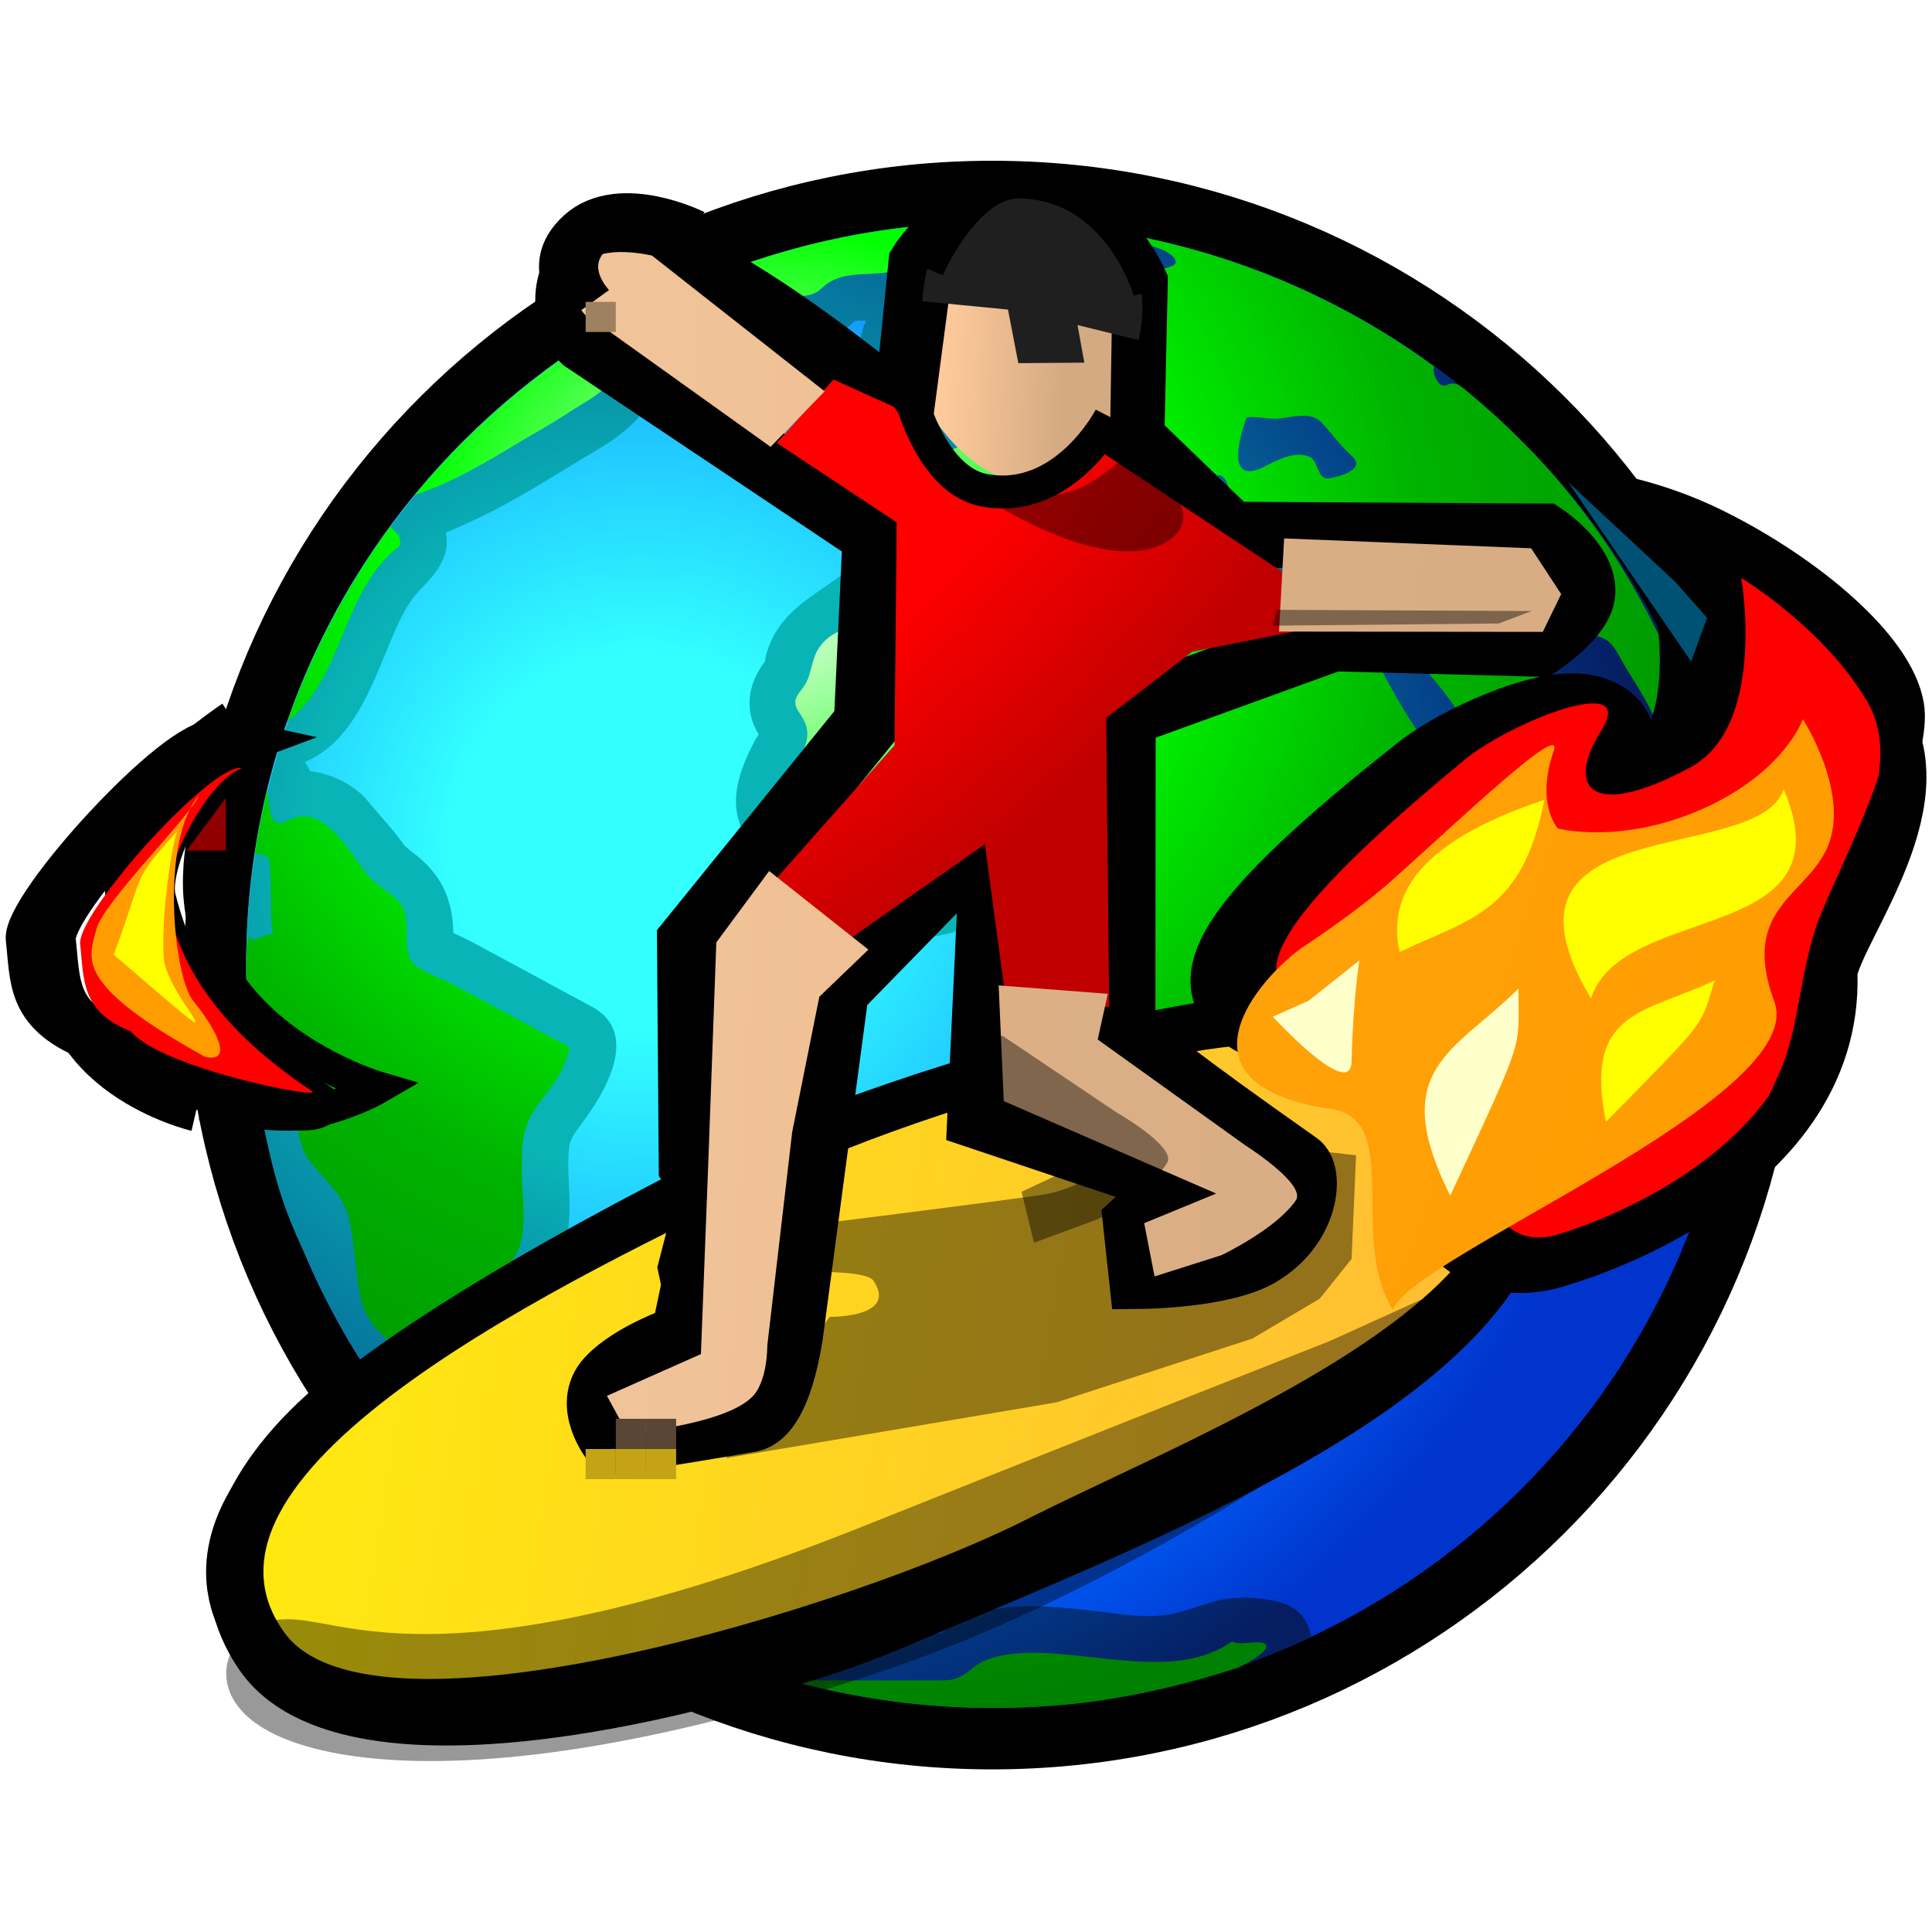
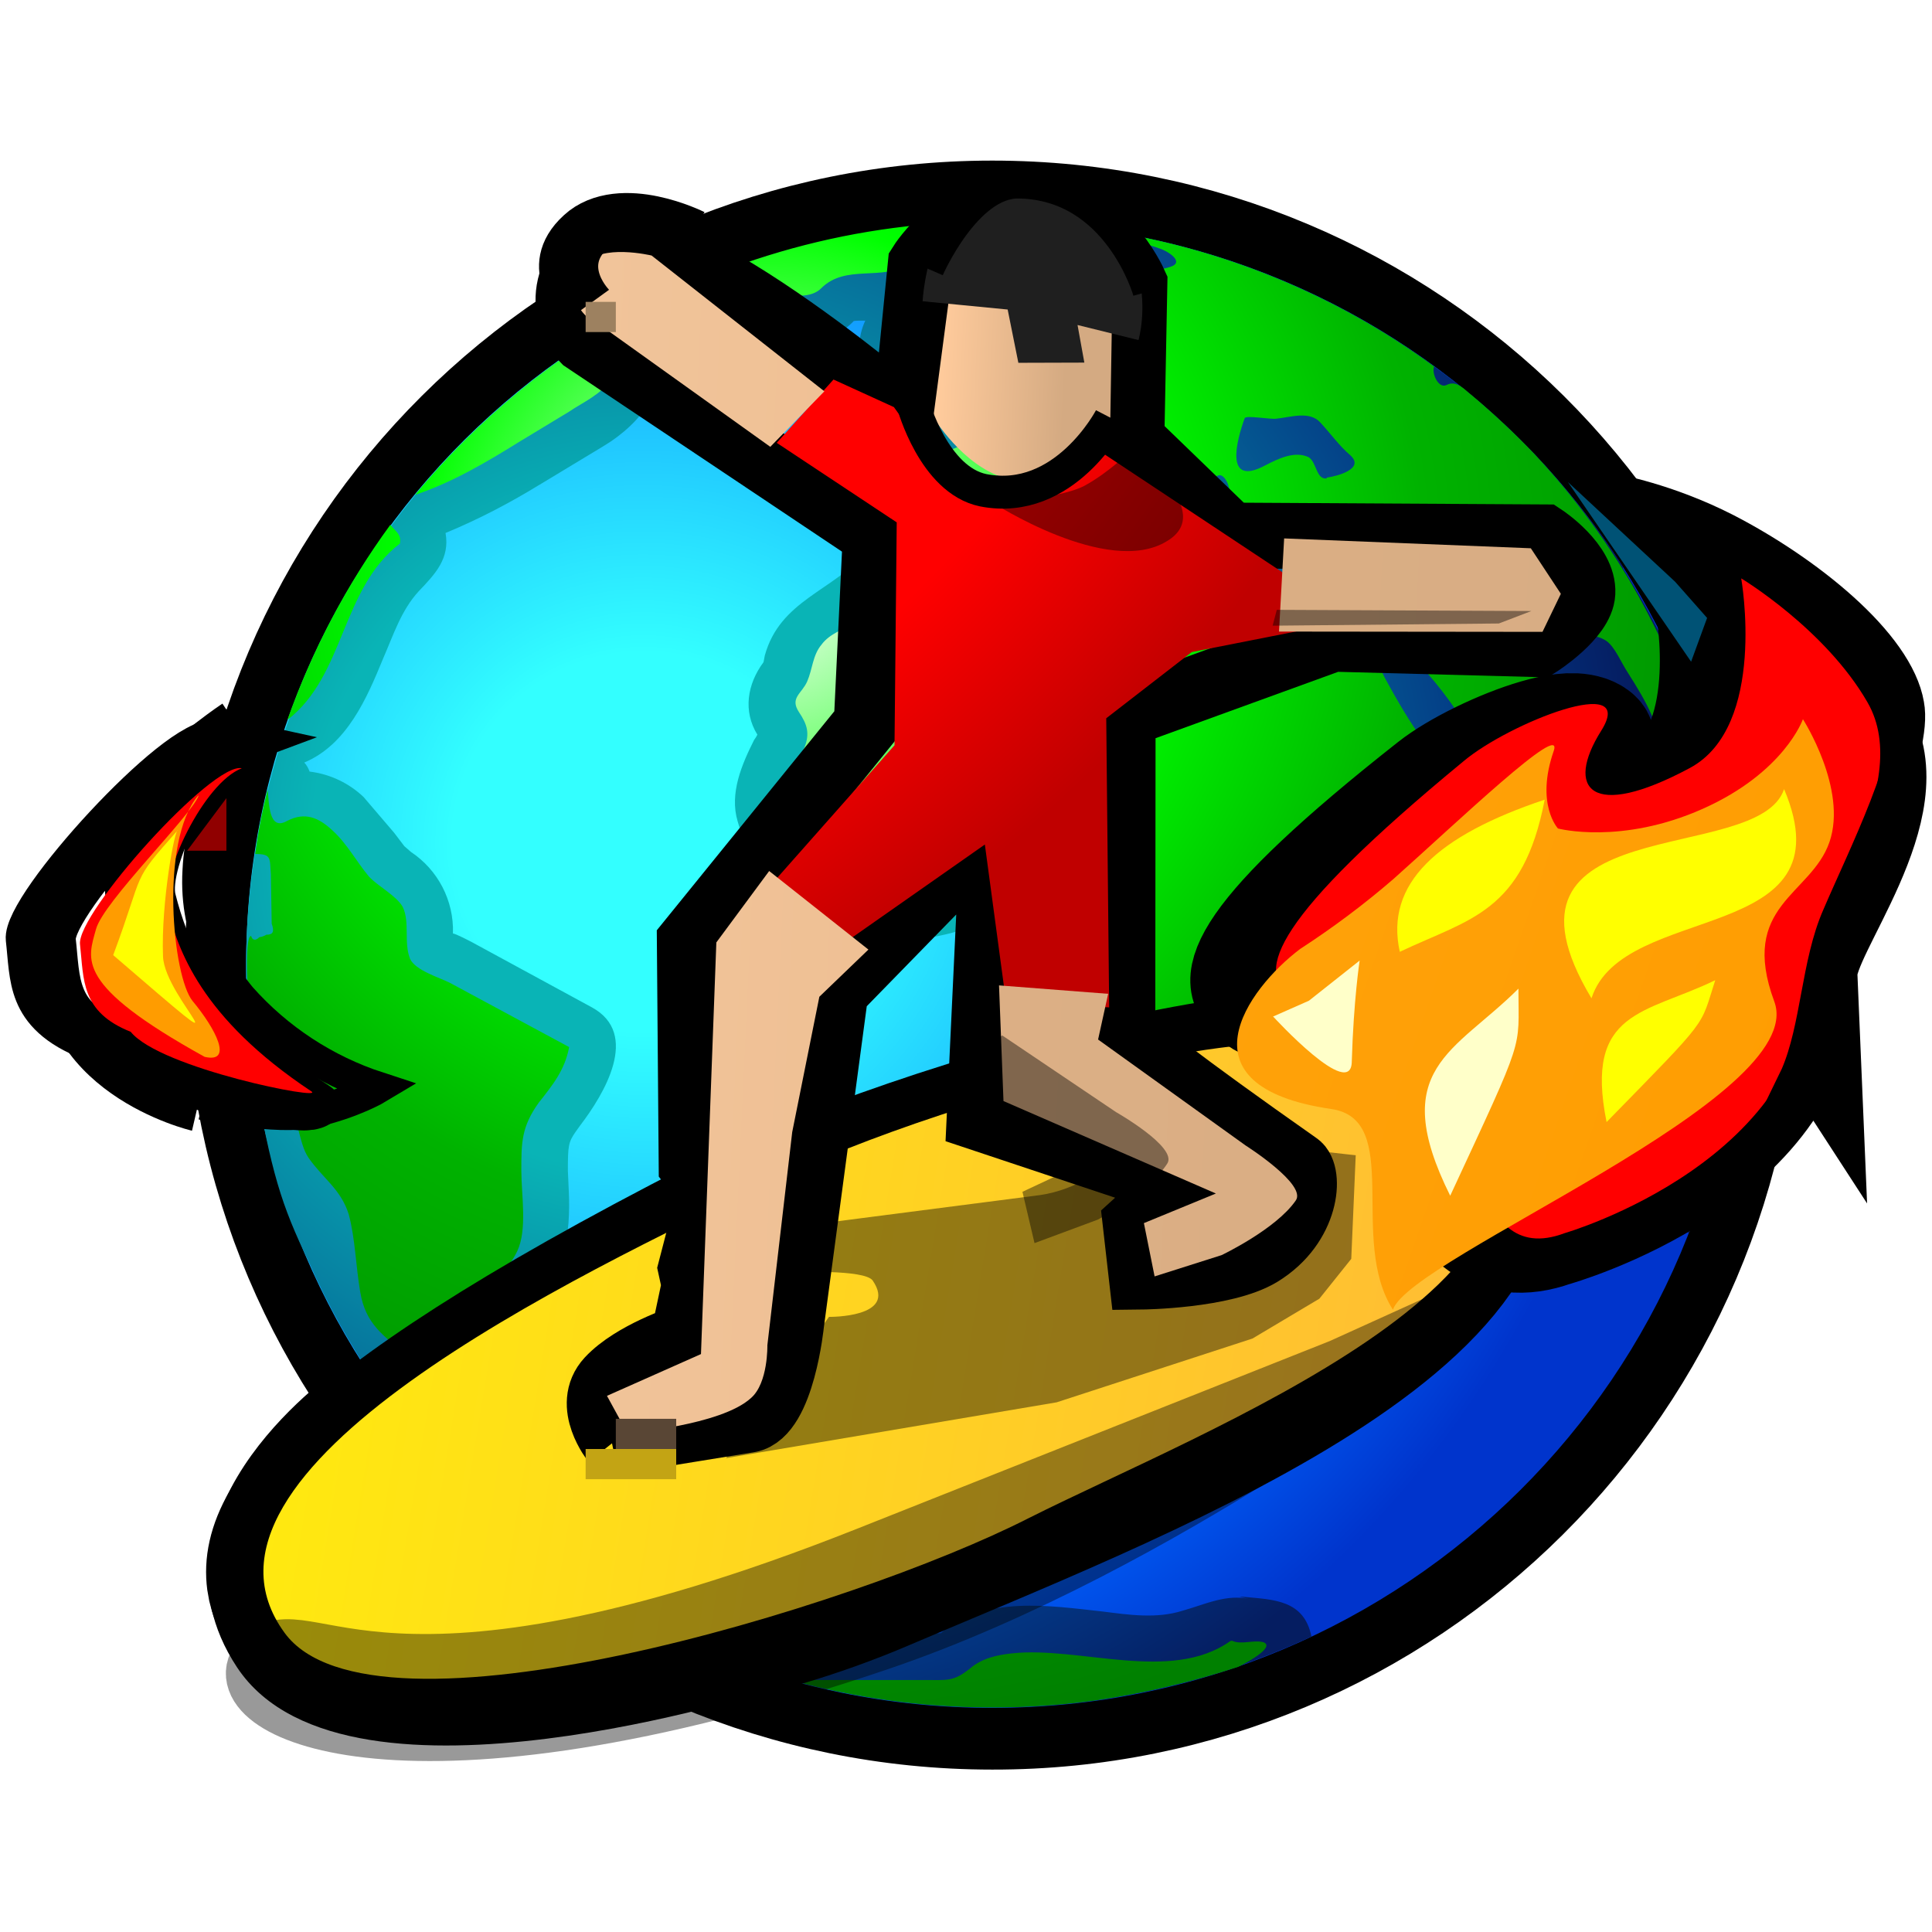
- <svg xmlns="http://www.w3.org/2000/svg" viewBox="-.4 0 64 64">
-   <style>.e{fill:none;stroke:#000}.a{stroke-width:4}.b{fill:#ff0}.c{fill-opacity:.42}.d{stroke-width:2}</style>
+ <svg xmlns="http://www.w3.org/2000/svg" viewBox="-0.4 0 64 64">
  <radialGradient id="a" cx="0" cy="0" r="64" gradientTransform="matrix(.3803 0 0 -.3803 23.53 21.02)" gradientUnits="userSpaceOnUse">
    <stop offset=".19" stop-color="#3ff" />
    <stop offset=".78" stop-color="#06f" />
    <stop offset="1" stop-color="#0034cc" />
  </radialGradient>
  <radialGradient id="b" cx="0" cy="0" r="64" gradientTransform="matrix(.3803 0 0 -.3803 23.53 21.02)" gradientUnits="userSpaceOnUse">
    <stop offset=".33" stop-color="#09b4b6" />
    <stop offset=".85" stop-color="#033784" />
    <stop offset="1" stop-color="#051d61" />
  </radialGradient>
  <radialGradient id="c" cx="26.49" cy="14.44" r="28.65" gradientUnits="userSpaceOnUse">
    <stop offset="0" stop-color="#fff" />
    <stop offset=".3" stop-color="#0f0" />
    <stop offset=".56" stop-color="#00b200" />
    <stop offset="1" stop-color="green" />
  </radialGradient>
  <linearGradient id="d" x1="-64" x2="64" y1="-64" y2="-64" gradientUnits="userSpaceOnUse">
    <stop offset=".48" stop-color="#fffc00" />
    <stop offset=".87" stop-color="#ffba36" />
  </linearGradient>
  <linearGradient id="e" x1="-64" x2="64" y1="-64" y2="-64" gradientUnits="userSpaceOnUse">
    <stop offset=".97" stop-opacity=".42" />
    <stop offset="1" stop-opacity=".24" />
  </linearGradient>
  <radialGradient id="f" cx="0" cy="0" r="64" gradientUnits="userSpaceOnUse">
    <stop offset=".54" stop-color="red" />
    <stop offset=".66" stop-color="#c00000" />
  </radialGradient>
  <linearGradient id="g" x1="-64" x2="64" y1="-64" y2="-64" gradientUnits="userSpaceOnUse">
    <stop offset="0" stop-color="#ffe5ce" />
    <stop offset=".82" stop-color="#ecb989" />
  </linearGradient>
  <linearGradient id="h" x1="-64" x2="64" y1="-64" y2="-64" gradientUnits="userSpaceOnUse">
    <stop offset=".05" stop-color="#efbc8c" />
    <stop offset="1" stop-color="#d4aa82" />
  </linearGradient>
  <linearGradient id="i" x1="-64" x2="64" y1="-64" y2="-64" gradientUnits="userSpaceOnUse">
    <stop offset=".7" stop-color="#ffcb9c" />
    <stop offset=".73" stop-color="#d4aa82" />
  </linearGradient>
  <linearGradient id="j" x1="-64" x2="64" y1="-64" y2="-64" gradientUnits="userSpaceOnUse">
    <stop offset="0" stop-color="#262626" />
    <stop offset="1" stop-color="#1c1c1c" />
  </linearGradient>
  <linearGradient id="k" x1="-64" x2="64" y1="-64" y2="-64" gradientUnits="userSpaceOnUse">
    <stop offset="0" stop-color="#ffbc34" />
    <stop offset="1" stop-color="#ff9c00" />
  </linearGradient>
  <linearGradient id="l" x1="-64" x2="64" y1="-64" y2="-64" gradientUnits="userSpaceOnUse">
    <stop offset="0" stop-opacity="0" />
    <stop offset=".43" stop-opacity=".4" />
  </linearGradient>
-   <path stroke-width="3" d="M32 5.9c10.01 0 18.13 8.1 18.13 18.11S42.01 42.14 32 42.14c-10 0-18.11-8.12-18.11-18.13S22 5.9 32 5.9z" class="e" transform="matrix(1.3646 0 0 1.358 -11.2 -.65)" />
-   <path fill="url(#a)" d="M32 5.9c10.01 0 18.13 8.1 18.13 18.11S42.01 42.14 32 42.14c-10 0-18.11-8.12-18.11-18.13S22 5.9 32 5.9z" transform="matrix(1.3646 0 0 1.358 -11.2 -.65)" />
-   <path fill="url(#b)" d="M47.32 14.32c-2.68-4.23-7.1-7.23-12.04-8.12-1.07-.2-2.18-.3-3.28-.3-5.06 0-10 2.19-13.41 5.96-3.6 3.96-5.28 9.45-4.52 14.75.43 2.5.67 3.26 1.34 4.66 1.82 4.17 5.2 7.55 9.36 9.37 4.75 2.07 10.3 1.98 14.98-.23-.18-.89-.92-.91-1.66-.97h-.08l.26.06c-.57-.14-1.1.13-1.64.28-.63.2-1.3.11-1.93.02-1.28-.14-2.86-.39-3.94.53h-3.35c-.51-.36-1-.47-1.46-.51-.04-.03-.25-.28-.25-.28-.13-.13-.23-.23-.43-.29l-1.08-.37-1.13-.41a1.34 1.34 0 0 0-.31-.05c-.01-.04-.01-.1-.02-.14l-.25-.39c-.35-.59-.71-1.15-1.39-1.31.08-.37-.06-.68-.15-1.06a2.88 2.88 0 0 1-.13-1.21l.03-.36c.03-.5.06-1-.01-1.5.78-.91.96-1.82.9-2.97l-.02-.45c0-.62.01-.69.2-.97l.1-.14c.57-.75 1.47-2.23.28-2.88l-2.93-1.59s-.38-.19-.44-.21v-.01c-.02-.86-.32-1.47-1.02-1.98l-.16-.14-.25-.33-.74-.87a2.29 2.29 0 0 0-1.31-.62.71.71 0 0 0-.13-.22c1.04-.44 1.52-1.57 1.92-2.55.24-.55.43-1.16.86-1.63.4-.42.76-.8.65-1.42.82-.34 1.57-.74 2.27-1.17l.1-.06 1.45-.88c1.01-.61 1.46-1.43 1.81-2.55.62.06 1.15-.08 1.59-.31.78.49 2.04.5 2.7-.19.03-.01.16-.01.28-.01-.38.79 0 1.87.87 2.2.03.03.04.1.07.13-.16.06-.35.12-.35.12l-.79.9c-.17.54 0 1.11.26 1.6a4.287 4.287 0 0 0 .13.49c-.09.09-.15.19-.15.19-.82.96-2.1 1.18-2.47 2.53l-.03.16c-.41.54-.51 1.19-.15 1.77a.8.8 0 0 1-.08.13c-.31.6-.61 1.3-.4 1.98.17.66.73 1.15 1.24 1.59.5.42 1.01.88 1.64 1.11.74.29 1.55.22 2.29.03l.77-.23c.36-.13.71-.31 1.11-.27s.72.37 1.01.62c-.53 1.36.5 2.71 1.09 3.88 0 0 .15.24.2.29-.75 1.37-.84 2.87.3 4l.13.12c-.03 1.12.02 3.08 1.42 3.41 1.45.36 2.93-.47 3.8-1.55l.35-.43.29-.21c.3-.21.63-.47.8-.83.2-.36.21-.79.45-1.12v.01c.04.69.71 1.21 1.38 1.08.85-.13 1.36-1.04 1.69-1.74l.16-.28.03-.08c.42-.7.72-1.61.19-2.34-.45-.64-1.33-.81-1.94-.29v-.4l.02-1.3c.03-.19.45-.58.67-.81l.21-.22.24-.2c.45-.39.88-.84 1.06-1.45.08-.27.04-.69.05-.98v-.3c.04-.6-.03-1.19-.5-1.61.51-.3.9-.86 1.06-1.52.02.03.1.17.1.17.13.31.34.67.66.98-.05.74.23 1.45.57 2.11.32.63.38 1.34.37 2.04l.03.72c.02.37.06.75-.04 1.12-.09.36-.26.65-.35.99-.22.79-.28 1.61-.3 2.41-.1.67.29 1.31.83 1.51 2.05-5.29 1.45-11.41-1.61-16.21z" transform="matrix(1.3646 0 0 1.358 -11.2 -.65)" />
-   <path fill="url(#c)" d="M19.57 32.16c.3-.39.68-.7.91-1.16.25-.53.1-1.37.1-1.97 0-.67 0-1.06.42-1.65.33-.42.64-.8.74-1.36-.97-.52-1.93-1.05-2.91-1.57-.26-.13-.83-.31-.96-.58-.16-.39 0-.89-.18-1.27-.16-.28-.6-.49-.82-.74-.3-.36-.53-.79-.88-1.12-.34-.32-.67-.46-1.1-.24-.46.27-.44-.44-.48-.76-.13.52-.23 1.04-.31 1.57.4 0 .35.11.38.51.01.4.02.8.02 1.2.07.19.03.27-.13.27a.88.88 0 0 1-.17.06c-.09.09-.17.07-.21-.03-.18-.01-.06 1.77-.05 1.92.05.57-.01 2.38.8 2.12.44.27.37.98.65 1.38.35.5.78.76.97 1.37.16.61.17 1.26.28 1.89.13.78.56 1.06 1.14 1.54.14.84.37 1.35.93 1.96.26.29.51.56.74.88.22.31.34.29.57-.04-.29-.64-.4-1.37-.36-2.1.05-.68.2-1.44-.09-2.08M26 7.11c.36.23.38.46.83.54.29.06.78.12 1.02-.13.59-.59 1.48-.16 2.15-.59.54-.34 1-1 1.71-1 .42 0 .69.25 1.03.46.47.25.85-.24 1.28-.38-3.35-.37-6.77.2-9.8 1.64.67.22 1.28-.13 1.78-.54m4.62 2.7c.33.02.7.24.99.12.52-.21.02-.96-.17-1.19-.16-.15-.87-.87-.74-.24.08.43.45 1.01-.08 1.31m-13 3.98c.05-.24-.09-.31-.23-.47a18.67 18.67 0 0 0-2.5 4.76c1.39-1.08 1.3-3.19 2.73-4.29m32.47 9.15c-.26-2.78-1.06-5.52-2.41-7.94a17.06 17.06 0 0 0-2.52-3.45c-.48-.5-.99-.99-1.53-1.44-.16-.12-.35-.37-.59-.24-.21.11-.37-.31-.31-.45-2.37-1.75-5.17-2.9-8.07-3.33.41.28.94.27 1.39.45.18.05.64.33.26.45-.75.24-1.58-.06-2.33 0-.48.03-.71.19-.74.66-.02.28-.09.78 0 1.03.11.3 1.02-.07 1.17-.23.22-.27-.06-.86.58-.68.22.48.71 1.84-.33 1.48-.26-.09-.75-.51-1.04-.38-.03 0-.08.32-.1.37-.08.17-.24.26-.43.31-.73.21-1.25.32-1.53 1.12-.12.38-.11.63-.55.78-.32.11-.67.18-1 .33-.41.21-.12.75.03 1.03.12.19.09.68.32.79.63.37 1.35-1.05 1.62-1.37.33-.44.72-.35 1.19-.5.23-.07.51-.62.75-.54.77.31 1.01 1.24 1.12 1.96.24.01.09-.6.61-.46-.4-.41-.65-.99-.71-1.57.56.38.95.76 1.11 1.38.18.63.46.99.97.36.14-.13.32-.98.58-.75.23.21.24.89-.1.98.2.19.48.1.71.04.3-.08.49-.07.79.05.35.14.73.19 1.08.21.39.03.59.35.76.64.47.77-2.34.46-2.48.45-.34-.03-.7-.04-1.02.09-.25.11-.42.43-.71.32-.32-.1-.62-.39-.89-.57-.38-.26-.77-.47-1.2-.66-.68-.3-1.47-.5-2.21-.35-.34.07-.7.23-.97.44-.36.26-.74.04-1.09.4-.52.54-.89 1.21-1.6 1.54-.28.14-.63.26-.82.52-.22.26-.22.61-.35.89s-.43.41-.19.75c.2.29.27.52.13.87-.22.5-.8 1.18-.38 1.74.41.54 1.1 1.05 1.65 1.45.61.45 1.35.41 2.03.21.65-.15 1.29-.48 1.97-.52.83-.07 1.49.48 2.07 1.01.39.35.54.48.23.98-.32.54-.11.94.15 1.5.28.53.56 1.06.84 1.6.13.22.29.43.41.68.1.26-.08.44-.21.66-.26.48-.46 1.05-.46 1.59 0 .62.29.85.7 1.24.35.36.33 1.01.3 1.47-.04.66.15 1.11.53 1.62.58.03 1.19-.01 1.72-.27.64-.3.93-.92 1.41-1.4.44-.44.92-.5 1.07-1.17.15-.82.57-1.13 1.17-1.63.54-.48.46-1.12.49-1.76.02-.74-.08-1.57.03-2.3.08-.67.74-1.2 1.17-1.67.34-.33.89-.66 1.01-1.14.08-.27.01-.61.01-.89 0-.22.08-.55-.02-.72-.25-.52-1.33-.01-1.43-.5-.09-.29-.08-.24.11-.42.23-.2 0-.41-.18-.51-.53-.32-.93-.5-1.33-1.01-.35-.47-.65-1-.94-1.53-.06-.12-.77-1.53-.35-1.41.45.16.85.7 1.15 1.02.55.6 1.03 1.23 1.37 1.96.01.09.32.27.4.31.25.18.51.33.83.3.71-.07 1.04-.71 1.08-1.34.09-.87-.58-.68-1.1-1.11-.3-.24-.49-.56-.73-.84-.16-.18-.55-.45-.42-.74.3-.19.43-.02.71.15.35.21.72.39 1.09.52.41.13 1 .01 1.35.26.2.15.35.52.5.75.22.35.44.7.61 1.08.3.56.39.96 1.08 1.17-.44.73-.01 1.58.34 2.25.39.78.45 1.56.44 2.43-.01.81.16 1.72-.19 2.48-.41.82-.48 1.94-.48 2.84.01-.05.03-.12.05-.17-.03.06-.14.53-.04.55.18.02.49-1.68.52-1.88.31-1.53.42-3.11.32-4.67m-9.93-10.79c-.26.03-.24-.41-.44-.52-.34-.16-.74.04-1.05.2-.99.54-.7-.59-.5-1.15.03-.08.66.04.78.01.32-.03.8-.19 1.06.11.25.27.45.56.73.81.34.32-.31.5-.58.54m4.88 15.89c-.31.42-.76.71-1.02 1.17-.28.53-.13 1.14-.13 1.71.56-.27.81-1.01 1.1-1.51.2-.38.66-1.1.05-1.37m-7.22 12.48c-1.44 1.03-3.66.12-5.3.3-.37.04-.73.12-1.02.37-.39.32-.54.28-1.08.28H27.1c2.4.67 4.92.84 7.4.51 1.17-.17 2.34-.45 3.47-.82.07-.03.93-.47.62-.6-.24-.07-.55.07-.77-.04M22.75 9.75c.32-.51.52-1.09.66-1.69a18.617 18.617 0 0 0-5.42 4.49c.9-.3 1.74-.8 2.54-1.29.42-.25.82-.47 1.21-.73.32-.22.79-.43 1.01-.78m-1.87 27.92c-.14.09-.27.26-.43.3.45.38.94.75 1.44 1.08-.39-.42-.52-1.04-1.01-1.38" transform="matrix(1.3646 0 0 1.358 -11.2 -.65)" />
-   <path d="M42.18 33.74C45.5 38.77 34.79 44.9 29 48.6c-6.26 4-14.32 4.58-15.2 2.64-.62-1.34 0-4.06 9.87-11.38 4.58-3.38 16.57-9.07 18.51-6.12z" class="a e" transform="matrix(1.2583 .1812 -.1887 1.208 1.37 -11.7)" />
-   <path d="M11.24 47.86s-6.13 4-3.13 8.38c3.09 4.51 16.13.5 16.13.5" class="e" transform="matrix(1.0562 0 0 1.0973 -.66 -6.79)" />
-   <path fill="url(#d)" d="M24.67 37.5c4.55-3.36 16.42-9.31 19.62-5.76 4.64 5.12-6.08 11.59-10.69 15.12C29.01 50.4 16 57.01 12.93 53.6c-4.13-4.56 6.64-12.36 11.74-16.1z" transform="matrix(1.1375 .156 -.1706 1.041 3.46 -3.73)" />
-   <path fill="url(#e)" d="M23.67 50.93l10.37-1.75 6.14-2 2.11-1.25 1-1.25.14-3.25s-5.25-.52-6-1.25c-.21-.2-1.58 2.16-3.89 2.5-2.28.32-7.12.92-7.12.92l-.63 1.5s2.25-.1 2.5.26c.8 1.17-1.37 1.14-1.37 1.14" transform="translate(-1.35 -5.49) scale(1.0562)" />
-   <path stroke-width="2.18" d="M19.95 47.745s-.96-1.204-.177-2.041c.805-.859 2.47-1.403 2.47-1.403l.366-1.743-.116-.551.667-2.58-.649-.84-.057-7.39 5.858-7.233.293-6.259-9.663-6.463s-1.17-1.148-.003-2.733c1.719-2.378 10.67 5.277 10.67 5.277l.51-5.036s1.323-2.124 3.646-2.015c2.311.109 3.428 2.631 3.428 2.631l-.112 5.175 3.283 3.17 10.378.06s1.325.883 1.28 1.842c-.037.796-1.446 1.714-1.446 1.714l-6.822-.179-6.96 2.526-.011 10.26s-2.131-.93 5.792 4.644c.425.271.344 1.983-1.23 2.936-1.193.731-3.926.756-3.926.756l-.19-1.757 1.427-1.31-6.585-2.21.449-9.553-5.224 5.35-1.467 11.012s-.305 3.002-1.386 3.214c-2.49.43-4.493.729-4.493.729z" class="e" />
-   <path fill="url(#f)" d="M22.42 17.37l-1.63 2 3.75 2.24.25 6.76-3.62 4.49 2.62 1.38 3.88-3 .87 4.76h3.13l-.5-8.76 2.51-2.13 3.32-.82.1-1.25-6.36-3.8s-.5.87-3 .87c-1.37 0-2.45-.74-2.45-.74l-1-1.26z" transform="rotate(2.69 161.88 74.04) scale(1.0916)" />
-   <path fill="url(#g)" d="M17 48.5l.67 1.1s2.83-.36 3.7-1.24c.49-.48.42-1.62.42-1.62l.45-6.5.63-4.14 1.42-1.5-3.12-2.24-1.5 2.24.07 6.64.05 5.86z" transform="rotate(2.69 161.88 74.04) scale(1.0916)" />
-   <path fill="url(#h)" d="M28.29 35.5l3.32.1-.24 1.4L36 40s1.93 1.1 1.6 1.6c-.56.9-2.17 1.76-2.17 1.76l-2 .74-.39-1.6 2.14-1-6.57-2.5z" transform="rotate(2.69 161.88 74.04) scale(1.0916)" />
-   <path fill="url(#g)" d="M20.61 19.5l1.56-1.76-5.43-3.87s-1.58-.3-2 .37c-.87 1.37.63 1.87.63 1.87z" transform="rotate(2.69 161.88 74.04) scale(1.0916)" />
-   <path fill="url(#h)" d="M36.18 21.5h7.61l1 1.61-.5 1.39-8.11.37z" transform="matrix(1.0753 .043 -.0505 .9158 4.32 -3.41)" />
-   <path fill="url(#i)" d="M25.87 14l1-1.26h2.37l1.5 1.26.13 4.24s-1.63 2.26-3.13 1.87c-1.29-.33-2.24-1.74-2.24-1.74z" transform="rotate(2.69 161.88 74.04) scale(1.0916)" />
-   <path fill="url(#j)" d="M25 14.87l2.61.13.39 1.61 2-.11-.26-1.13 1.87.37s.9-3.8-3.5-4.5C25 10.74 25 14.87 25 14.87z" transform="rotate(2.69 161.88 74.04) scale(1.0916)" />
-   <path stroke-width="1.09" d="M29.846 13.392s.68 2.491 2.315 2.841c2.707.531 4.222-2.414 4.222-2.414" class="e" />
-   <path d="M58.74 18.5c-.46-1.41 1.36-6.76-.88-9.13-1.95-2.07-4.86-3-4.86-3s2.2 4.72.36 6.81c-2.36 2.69-3.42 1.82-2.93-.44.5-2.31-2.74.57-3.69 2.26-8 14 .12 7.87 1.62 9.37 2 2 3.38 7.63 5.88 5.5 0 0 6.62-4.76 4.5-11.37z" class="a e" transform="matrix(1.048 .2723 -.3044 .8665 3.02 .2)" />
-   <path fill="red" d="M59.604 31.788c-.053-1.411 3.483-5.747 1.857-8.536-1.413-2.434-4.18-4.108-4.18-4.108s.869 4.91-1.696 6.282c-3.292 1.768-4.138.676-2.936-1.235 1.227-1.954-3.045-.264-4.555.998-12.646 10.422-2.27 7.176-1.155 8.965 1.487 2.385 1.22 7.887 4.488 6.667 0 0 8.387-2.43 8.177-9.033z" />
-   <path fill="url(#k)" d="M50.04 34.1C50.04 32.1 60 23 58 20s0-4 0-6-2-4-2-4 0 2-2 4-4 2-4 2-.9-.63-.9-2.63c0-1.2-2.1 3.37-3.36 5.87-.56 1.13-1.38 2.37-2 3.26-1.14 1.87-2.2 5.87 2.5 5.24 2.2-.29 1.8 4.36 3.8 6.36z" transform="matrix(1.048 .2765 -.3044 .88 3.68 -.46)" />
-   <path d="M58.687 26.144c2.208 5.195-5.343 3.713-6.383 6.93-3.81-6.34 5.53-4.354 6.383-6.93zm-7.929.351c-.722 3.745-2.485 3.94-4.795 5.043-.5-2.264 1.245-3.851 4.795-5.043zm5.647 5.98c-.52 1.609-.141 1.163-3.606 4.686-.75-3.721 1.296-3.583 3.606-4.685z" class="b" />
-   <path fill="#ffffc9" d="M49.901 32.746c0 2.112.254 1.447-2.26 6.865-2.112-4.224.148-4.753 2.26-6.865zm-8.139.935l1.186-.53 1.682-1.334s-.207 1.294-.257 3.332c.002 1.372-2.61-1.468-2.61-1.468z" />
-   <path d="M8.87 28.61s-1.28 2.75-1.37 4.75c-.13 2.05.92 3.36 1.37 3.88 1.74 2 4.5 2.76 4.5 2.76s-.82.45-2.13.74c-1.13.26-3.63-.24-3.63-.24" class="e" transform="matrix(1.0143 0 0 1.0816 -1.43 -7.23)" />
-   <path d="M46.86 13.5C45.59 10.95 46 2 48 0c-2 0-6.64 15.83-5.64 18.5 1.14 3 1.74 5.87 5.38 6.61 2.78 2.62 13.97 2.22 12.76 1.63C51.74 22.5 48.6 17 46.86 13.5z" class="a e" transform="matrix(.557 .1225 -.1618 .3898 -19.65 18.73)" />
-   <path fill="red" d="M5.152 30.026c-.258-1.028 1.207-4.102 2.464-4.58-.974-.219-5.47 4.79-5.361 5.83.13 1.17.017 2.236 1.684 2.892.982 1.218 6.485 2.304 5.98 1.966-3.665-2.437-4.415-4.698-4.767-6.108z" />
-   <path fill="#ff9c00" d="M6.184 26.356c-.283.697-3.16 3.522-3.387 4.422-.27 1.004-.741 1.826 3.594 4.231.973.22.354-.95-.387-1.848-.659-.81-1.106-5.284.18-6.805z" />
-   <path d="M5.511 27.488c-.09-.13-.572 2.394-.493 4.18.048 1.426 3.23 4.164-1.651-.045 1.079-2.899.546-2.354 2.144-4.135z" class="b" />
-   <g class="e">
-     <path d="M16.04 15.11s-1.43-1.5-.17-3c1.13-1.37 3.5-.11 3.5-.11" class="d" transform="matrix(.9788 .0384 -.046 .8172 4.03 -2.82)" />
-     <path stroke-width="1.09" d="M30.329 8.902s1.25-2.881 3.009-2.875c3.342.036 4.343 3.624 4.343 3.624" />
-     <path stroke-width="1.06" d="M7.258 23.752s-5.419 3.58-5.81 7.53c-.475 4.479 4.616 5.662 4.616 5.662" />
-     <path d="M51.74 20.5s1.59.27 3.36 1.24c2.41 1.29 5.18 3.55 5.5 5.5.26 1.5-1.38 4.85-2.1 6.62-.64 1.5-.64 3.5-1.26 5C56.7 40.15 56 41.5 56 41.5" transform="matrix(1.0968 0 0 1.0562 -3.68 -5.41)" />
+   <path d="M32.47 7.36c13.66 0 24.74 11 24.74 24.6a24.7 24.7 0 0 1-24.74 24.62c-13.65 0-24.7-11.03-24.7-24.62s11.07-24.6 24.7-24.6z" fill="none" stroke="#000" stroke-width="4.08" />
+   <g transform="matrix(1.3646 0 0 1.358 -11.2 -.65)">
+     <path fill="url(#a)" d="M32 5.9c10.01 0 18.13 8.1 18.13 18.11S42.01 42.14 32 42.14c-10 0-18.11-8.12-18.11-18.13S22 5.9 32 5.9z" />
+     <path fill="url(#b)" d="M47.32 14.32A18.2 18.2 0 0 0 35.28 6.2C34.2 6 33.1 5.9 32 5.9a18.2 18.2 0 0 0-13.41 5.96C15 15.82 13.3 21.3 14.07 26.6c.43 2.5.67 3.26 1.34 4.66 1.82 4.17 5.2 7.55 9.36 9.37a18.3 18.3 0 0 0 14.98-.23c-.18-.9-.92-.9-1.66-.97H38l.26.06c-.57-.14-1.1.13-1.64.28-.63.2-1.3.1-1.93.02-1.28-.14-2.86-.4-3.94.53H27.4c-.5-.36-1-.47-1.46-.5-.04-.03-.25-.28-.25-.28-.13-.13-.23-.23-.43-.3l-1.08-.37-1.13-.4c-.1-.03-.2-.05-.3-.05-.01-.04-.01-.1-.02-.14l-.25-.4c-.35-.6-.7-1.15-1.4-1.3.08-.37-.06-.68-.15-1.06-.13-.4-.17-.8-.13-1.2l.03-.36c.03-.5.06-1-.01-1.5.78-.9.96-1.82.9-2.97l-.02-.45c0-.62.01-.7.2-.97l.1-.14c.57-.75 1.47-2.23.28-2.88l-2.93-1.6s-.38-.2-.44-.2v-.01a2.3 2.3 0 0 0-1.02-1.98l-.16-.14-.25-.33-.74-.87a2.3 2.3 0 0 0-1.31-.62c-.03-.08-.07-.16-.13-.22 1.04-.44 1.52-1.57 1.92-2.55.24-.55.43-1.16.86-1.63.4-.42.76-.8.65-1.42.82-.34 1.57-.74 2.27-1.17l.1-.06 1.45-.88c1-.6 1.46-1.43 1.8-2.55a2.8 2.8 0 0 0 1.59-.31c.78.5 2.04.5 2.7-.2.03-.01.16-.01.28-.01-.38.8 0 1.87.87 2.2.03.03.04.1.07.13-.16.06-.35.12-.35.12l-.8.9c-.17.54 0 1.1.26 1.6a4.3 4.3 0 0 0 .13.49c-.1.1-.15.2-.15.2-.82.96-2.1 1.18-2.47 2.53l-.03.16c-.4.54-.5 1.2-.15 1.77a.8.8 0 0 1-.08.13c-.3.6-.6 1.3-.4 1.98.17.66.73 1.15 1.24 1.6.5.42 1 .88 1.64 1.1.74.3 1.55.22 2.3.03l.77-.23c.36-.13.7-.3 1.1-.27s.72.37 1 .62c-.53 1.36.5 2.7 1.1 3.88 0 0 .15.24.2.3-.75 1.37-.84 2.87.3 4l.13.12c-.03 1.12.02 3.08 1.42 3.4 1.45.36 2.93-.47 3.8-1.55l.35-.43.3-.2c.3-.2.63-.47.8-.83.2-.36.2-.8.45-1.12v.01c.04.7.7 1.2 1.38 1.08.85-.13 1.36-1.04 1.7-1.74l.16-.28.03-.08c.42-.7.72-1.6.2-2.34-.45-.64-1.33-.8-1.94-.3v-.4l.02-1.3c.03-.2.45-.58.67-.8l.2-.22.24-.2c.45-.4.88-.84 1.06-1.45.08-.27.04-.7.05-.98v-.3c.04-.6-.03-1.2-.5-1.6.5-.3.9-.86 1.06-1.52.02.03.1.17.1.17.13.3.34.67.66.98-.05.74.23 1.45.57 2.1.32.63.38 1.34.37 2.04l.03.72c.02.37.06.75-.04 1.12-.1.36-.26.65-.35 1a9.9 9.9 0 0 0-.3 2.41c-.1.67.3 1.3.83 1.5a18.2 18.2 0 0 0-1.61-16.21z" />
+     <path fill="url(#c)" d="M19.57 32.16c.3-.4.68-.7.9-1.16.25-.53.1-1.37.1-1.97 0-.67 0-1.06.42-1.65.33-.42.64-.8.74-1.36l-2.9-1.57c-.26-.13-.83-.3-.96-.58-.16-.4 0-.9-.18-1.27-.16-.28-.6-.5-.82-.74-.3-.36-.53-.8-.88-1.12-.34-.32-.67-.46-1.1-.24-.46.27-.44-.44-.48-.76-.13.52-.23 1.04-.3 1.57.4 0 .35.1.38.5l.02 1.2c.07.2.03.27-.13.27-.05.03-.1.05-.17.06-.1.1-.17.07-.2-.03-.18-.01-.06 1.77-.05 1.92.05.57-.01 2.38.8 2.12.44.27.37.98.65 1.38.35.5.78.76.97 1.37.16.6.17 1.26.28 1.9.13.78.56 1.06 1.14 1.54.14.84.37 1.35.93 1.96l.74.88c.22.3.34.3.57-.04a4.5 4.5 0 0 1-.36-2.1c.05-.68.2-1.44-.1-2.08M26 7.1c.36.23.38.46.83.54.3.06.78.12 1.02-.13.6-.6 1.48-.16 2.15-.6.54-.34 1-1 1.7-1 .42 0 .7.25 1.03.46.47.25.85-.24 1.28-.38-3.35-.37-6.77.2-9.8 1.64.67.22 1.28-.13 1.78-.54m4.62 2.7c.33.02.7.24 1 .12.52-.2.02-.96-.17-1.2-.16-.15-.87-.87-.74-.24.08.43.45 1-.08 1.3m-13 3.98c.05-.24-.1-.3-.23-.47-1.06 1.46-1.9 3.06-2.5 4.76 1.4-1.08 1.3-3.2 2.73-4.3m32.47 9.15A20.2 20.2 0 0 0 47.68 15c-.7-1.25-1.54-2.4-2.52-3.45a19 19 0 0 0-1.53-1.44c-.16-.12-.35-.37-.6-.24-.2.1-.37-.3-.3-.45-2.37-1.75-5.17-2.9-8.07-3.33.4.28.94.27 1.4.45.18.05.64.33.26.45-.75.24-1.58-.06-2.33 0-.48.03-.7.2-.74.66-.02.28-.1.78 0 1.03.1.3 1.02-.07 1.17-.23.22-.27-.06-.86.58-.68.22.48.7 1.84-.33 1.48-.26-.1-.75-.5-1.04-.38-.03 0-.08.32-.1.37-.08.17-.24.26-.43.3-.73.2-1.25.32-1.53 1.12-.12.38-.1.63-.55.78-.32.1-.67.18-1 .33-.4.2-.12.75.03 1.03.12.2.1.68.32.8.63.37 1.35-1.05 1.62-1.37.33-.44.72-.35 1.2-.5.23-.07.5-.62.75-.54.77.3 1 1.24 1.12 1.96.24.01.1-.6.6-.46-.4-.4-.65-1-.7-1.57.56.38.95.76 1.1 1.38.18.63.46 1 .97.36.14-.13.32-.98.58-.75.23.2.24.9-.1.98.2.2.48.1.7.04.3-.08.5-.07.8.05.35.14.73.2 1.08.2.4.03.6.35.76.64.47.77-2.34.46-2.48.45a2.2 2.2 0 0 0-1.02.09c-.25.1-.42.43-.7.32-.32-.1-.62-.4-.9-.57-.38-.26-.77-.47-1.2-.66-.68-.3-1.47-.5-2.2-.35-.34.07-.7.23-.97.44-.36.26-.74.04-1.1.4-.52.54-.9 1.2-1.6 1.54-.28.14-.63.26-.82.52-.22.26-.22.6-.35.9s-.43.4-.2.75c.2.3.27.52.13.87-.22.5-.8 1.18-.38 1.74.4.54 1.1 1.05 1.65 1.45.6.45 1.35.4 2.03.2.65-.15 1.3-.48 1.97-.52.83-.07 1.5.48 2.07 1 .4.35.54.48.23.98-.32.54-.1.94.15 1.5l.84 1.6c.13.22.3.43.4.68.1.26-.08.44-.2.66-.26.48-.46 1.05-.46 1.6 0 .62.3.85.7 1.24.35.36.33 1 .3 1.47-.04.66.15 1.1.53 1.62.58.03 1.2-.01 1.72-.27.64-.3.93-.92 1.4-1.4.44-.44.92-.5 1.07-1.17.15-.82.57-1.13 1.17-1.63.54-.48.46-1.12.5-1.76.02-.74-.08-1.57.03-2.3.08-.67.74-1.2 1.17-1.67.34-.33.9-.66 1-1.14.08-.27.01-.6.01-.9 0-.22.08-.55-.02-.72-.25-.52-1.33-.01-1.43-.5-.1-.3-.08-.24.1-.42.23-.2 0-.4-.18-.5-.53-.32-.93-.5-1.33-1-.35-.47-.65-1-.94-1.53-.06-.12-.77-1.53-.35-1.4.45.16.85.7 1.15 1.02.55.6 1.03 1.23 1.37 1.96.01.1.32.27.4.3.25.18.5.33.83.3.7-.07 1.04-.7 1.08-1.34.1-.87-.58-.68-1.1-1.1-.3-.24-.5-.56-.73-.84-.16-.18-.55-.45-.42-.74.3-.2.43-.02.7.15.35.2.72.4 1.1.52.4.13 1 .01 1.35.26.2.15.35.52.5.75.22.35.44.7.6 1.08.3.56.4.96 1.08 1.17-.44.73-.01 1.58.34 2.25.4.78.45 1.56.44 2.43-.01.8.16 1.72-.2 2.48a6.7 6.7 0 0 0-.48 2.84c.01-.05.03-.12.05-.17-.03.06-.14.53-.04.55.18.02.5-1.68.52-1.88.3-1.53.42-3.1.32-4.67m-9.93-10.8c-.26.03-.24-.4-.44-.52-.34-.16-.74.04-1.05.2-1 .54-.7-.6-.5-1.15.03-.08.66.04.78.01.32-.03.8-.2 1.06.1.25.27.45.56.73.8.34.32-.3.5-.58.54m4.88 15.9c-.3.42-.76.7-1.02 1.17-.28.53-.13 1.14-.13 1.7.56-.27.8-1 1.1-1.5.2-.38.66-1.1.05-1.37m-7.22 12.48c-1.44 1.03-3.66.12-5.3.3-.37.04-.73.12-1.02.37-.4.32-.54.28-1.08.28H27.1c2.4.67 4.92.84 7.4.5 1.17-.17 2.34-.45 3.47-.82.07-.03.93-.47.62-.6-.24-.07-.55.07-.77-.04M22.75 9.75a5.5 5.5 0 0 0 .66-1.69 18.6 18.6 0 0 0-5.42 4.49c.9-.3 1.74-.8 2.54-1.3l1.2-.73c.32-.22.8-.43 1-.78m-1.87 27.92c-.14.1-.27.26-.43.3.45.38.94.75 1.44 1.08-.4-.42-.52-1.04-1-1.38" />
  </g>
-   <path fill="#005275" d="M51.544 15.967l3.549 3.306 1.056 1.194-.528 1.447z" />
-   <path d="M32.797 34.303l3.77 2.535s2.039 1.162 1.69 1.69c-.591.95-2.292 1.859-2.292 1.859l-2.112.781-.412-1.69 2.26-1.056-5.82-2.112z" class="c" />
-   <path fill="url(#e)" d="M41.18 23.87l8.61.13-1.11 1.37-7.64.24z" transform="matrix(.9807 0 0 .3017 1.51 13)" />
-   <path fill="#900000" d="M5.787 28.176l1.295-1.743v1.743z" />
-   <path fill="none" stroke="url(#l)" d="M9.24 56.24c1.26-1.5 3.63 2.86 19-3.24 7.17-2.87 14.86-5.9 14.86-5.9l3-1.36s-8.69 6.75-17.49 9.76c-15 5.1-20.5 2.07-19.37.74z" class="d" transform="translate(-1.46 -4.35) scale(1.0562)" />
-   <path d="M32.448 16.633s3.845 2.503 5.81 1.31c1.689-1.014-1.163-3.032-1.163-3.032s-.728.74-1.584 1.194c-.919.465-3.063.528-3.063.528z" class="c" />
-   <path fill="#594635" d="M21 47v.998h.998v-.999zm-1 0v.998h.998v-.999z" />
-   <path fill="#c3a414" d="M19 48v.998h.998v-.999zm1 0v.998h.998v-.999zm1 0v.998h.998v-.999z" />
-   <path fill="#9d8160" d="M19 10v.998h.998v-.999z" />
+   <g fill="none" stroke="#000">
+     <path d="M42.18 33.74C45.5 38.77 34.8 44.9 29 48.6c-6.26 4-14.32 4.58-15.2 2.64-.62-1.34 0-4.06 9.87-11.38 4.58-3.38 16.57-9.07 18.5-6.12z" transform="matrix(1.2583 .1812 -.1887 1.208 1.37 -11.7)" stroke-width="4" />
+     <path d="M11.2 45.73s-6.47 4.4-3.3 9.2c3.26 4.95 17.04.55 17.04.55" stroke-width="1.08" />
+   </g>
+   <path fill="url(#d)" d="M24.67 37.5c4.55-3.36 16.42-9.3 19.62-5.76 4.64 5.12-6.08 11.6-10.7 15.12C29 50.4 16 57 12.93 53.6c-4.13-4.56 6.64-12.36 11.74-16.1z" transform="matrix(1.1375 .156 -.1706 1.041 3.46 -3.73)" />
+   <path fill="url(#e)" d="M23.67 50.93l10.37-1.75 6.14-2 2.1-1.25 1-1.25.14-3.25s-5.25-.52-6-1.25c-.2-.2-1.58 2.16-3.9 2.5l-7.12.92-.63 1.5s2.25-.1 2.5.26c.8 1.17-1.37 1.14-1.37 1.14" transform="matrix(1.0562 0 0 1.0562 -1.35 -5.49)" />
+   <path stroke-width="2.18" d="M19.95 47.75s-.96-1.2-.18-2.04c.8-.86 2.47-1.4 2.47-1.4l.37-1.74-.12-.55.67-2.58-.65-.84-.06-7.4 5.86-7.23.3-6.26-9.66-6.46s-1.17-1.15 0-2.73C20.66 6.13 29.6 13.8 29.6 13.8l.5-5.04s1.32-2.12 3.65-2c2.3.1 3.43 2.63 3.43 2.63l-.1 5.18 3.28 3.17 10.38.06s1.33.88 1.28 1.84c-.04.8-1.45 1.7-1.45 1.7l-6.82-.18-6.96 2.53-.01 10.26s-2.13-.93 5.8 4.64c.42.27.34 1.98-1.23 2.94-1.2.73-3.93.76-3.93.76l-.2-1.76 1.43-1.3-6.6-2.2.45-9.55-5.22 5.35-1.47 11s-.3 3-1.4 3.2l-4.5.73z" fill="none" stroke="#000" />
+   <g transform="matrix(1.0904 .0512 -.0512 1.0904 3.6532 -7.5158)">
+     <path fill="url(#f)" d="M22.42 17.37l-1.63 2 3.75 2.24.25 6.76-3.62 4.5 2.62 1.38 3.88-3 .87 4.76h3.13l-.5-8.76 2.5-2.13L37 24.3l.1-1.25-6.36-3.8s-.5.87-3 .87c-1.37 0-2.45-.74-2.45-.74l-1-1.26z" />
+     <path fill="url(#g)" d="M17 48.5l.67 1.1s2.83-.36 3.7-1.24c.5-.48.42-1.62.42-1.62l.45-6.5.63-4.14 1.42-1.5-3.12-2.24-1.5 2.24.12 12.5z" />
+     <path fill="url(#h)" d="M28.3 35.5l3.32.1-.24 1.4L36 40s1.93 1.1 1.6 1.6c-.56.9-2.17 1.76-2.17 1.76l-2 .74-.4-1.6 2.14-1L28.6 39z" />
+     <path fill="url(#g)" d="M20.6 19.5l1.56-1.76-5.43-3.87s-1.58-.3-2 .37c-.87 1.37.63 1.87.63 1.87z" />
+   </g>
+   <path fill="url(#h)" d="M36.18 21.5h7.6l1 1.6-.5 1.4-8.1.37z" transform="matrix(1.0753 .043 -.0505 .9158 4.32 -3.41)" />
+   <g transform="matrix(1.0904 .0512 -.0512 1.0904 3.6532 -7.5158)">
+     <path fill="url(#i)" d="M25.87 14l1-1.26h2.37l1.5 1.26.13 4.24s-1.63 2.26-3.13 1.87c-1.3-.33-2.24-1.74-2.24-1.74z" />
+     <path fill="url(#j)" d="M25 14.87l2.6.13.4 1.6 2-.1-.26-1.13 1.87.37s.9-3.8-3.5-4.5c-3.1-.5-3.1 3.63-3.1 3.63z" />
+   </g>
+   <g fill="none" stroke="#000">
+     <path stroke-width="1.09" d="M29.85 13.4s.68 2.5 2.32 2.84c2.7.53 4.22-2.4 4.22-2.4" />
+     <path d="M58.74 18.5c-.46-1.4 1.36-6.76-.88-9.13-1.95-2.07-4.86-3-4.86-3s2.2 4.72.36 6.8c-2.36 2.7-3.42 1.82-2.93-.44.5-2.3-2.74.57-3.7 2.26-8 14 .12 7.87 1.62 9.37 2 2 3.38 7.63 5.88 5.5 0 0 6.62-4.76 4.5-11.37z" transform="matrix(1.048 .2723 -.3044 .8665 3.02 .2)" stroke-width="4" />
+   </g>
+   <path fill="red" d="M59.6 31.8c-.05-1.4 3.48-5.75 1.86-8.54-1.4-2.43-4.18-4.1-4.18-4.1s.87 4.9-1.7 6.28c-3.3 1.77-4.14.68-2.94-1.23 1.23-1.95-3.05-.26-4.55 1-12.65 10.42-2.27 7.18-1.16 8.97 1.5 2.38 1.22 7.9 4.5 6.67 0 0 8.4-2.43 8.18-9.03z" />
+   <path fill="url(#k)" d="M50.04 34.1C50.04 32.1 60 23 58 20s0-4 0-6-2-4-2-4 0 2-2 4-4 2-4 2-.9-.63-.9-2.63c0-1.2-2.1 3.37-3.36 5.87a27.6 27.6 0 0 1-2 3.26c-1.14 1.87-2.2 5.87 2.5 5.24 2.2-.3 1.8 4.36 3.8 6.36z" transform="matrix(1.048 .2765 -.3044 .88 3.68 -.46)" />
+   <path d="M58.7 26.14c2.2 5.2-5.34 3.7-6.38 6.93-3.8-6.34 5.53-4.35 6.38-6.93zm-7.93.35c-.72 3.74-2.48 3.94-4.8 5.04-.5-2.26 1.24-3.85 4.8-5.04zm5.65 5.98c-.52 1.6-.14 1.16-3.6 4.7-.75-3.72 1.3-3.58 3.6-4.7z" fill="#ff0" />
+   <path fill="#ffffc9" d="M49.9 32.75c0 2.1.25 1.45-2.26 6.86-2.1-4.22.15-4.75 2.26-6.86zm-8.14.93l1.2-.53 1.68-1.33s-.2 1.3-.26 3.33c0 1.37-2.6-1.47-2.6-1.47z" />
+   <g fill="none" stroke="#000">
+     <path d="M7.57 23.7s-1.3 2.97-1.4 5.14c-.13 2.22.93 3.63 1.4 4.2a10.4 10.4 0 0 0 4.56 2.99s-.83.5-2.16.8c-1.15.28-3.68-.26-3.68-.26" stroke-width="1.05" />
+     <path d="M46.86 13.5C45.6 10.95 46 2 48 0c-2 0-6.64 15.83-5.64 18.5 1.14 3 1.74 5.87 5.38 6.6 2.78 2.62 13.97 2.22 12.76 1.63C51.74 22.5 48.6 17 46.86 13.5z" transform="matrix(.557 .1225 -.1618 .3898 -19.65 18.73)" stroke-width="4" />
+   </g>
+   <path fill="red" d="M5.15 30.03c-.26-1.03 1.2-4.1 2.46-4.58-.97-.22-5.47 4.8-5.36 5.83.13 1.17.02 2.24 1.68 2.9.98 1.22 6.5 2.3 5.98 1.97-3.67-2.44-4.42-4.7-4.77-6.1z" />
+   <path fill="#ff9c00" d="M6.18 26.36c-.28.7-3.16 3.52-3.4 4.42-.27 1-.74 1.83 3.6 4.23.97.22.35-.95-.4-1.85-.66-.8-1.1-5.28.18-6.8z" />
+   <path d="M5.5 27.5c-.1-.13-.57 2.4-.5 4.18.05 1.43 3.23 4.16-1.65-.04 1.08-2.9.55-2.35 2.14-4.14z" fill="#ff0" />
+   <g fill="none" stroke="#000">
+     <path d="M16.04 15.1s-1.43-1.5-.17-3c1.13-1.37 3.5-.1 3.5-.1" transform="matrix(.9788 .0384 -.046 .8172 4.03 -2.82)" stroke-width="2" />
+     <path stroke-width="1.09" d="M30.33 8.9s1.25-2.88 3-2.87c3.34.04 4.34 3.62 4.34 3.62" />
+     <path stroke-width="1.06" d="M7.26 23.75s-5.42 3.58-5.8 7.53c-.47 4.48 4.62 5.66 4.62 5.66" />
+     <path d="M53.07 16.24s1.74.3 3.7 1.3c2.64 1.36 5.68 3.75 6.03 5.8.3 1.58-1.5 5.12-2.3 7-.7 1.58-.7 3.7-1.38 5.28l-1.36 2.8" stroke-width="1.08" />
+   </g>
+   <path fill="#005275" d="M51.54 15.97l3.55 3.3 1.06 1.2-.53 1.45z" />
+   <path d="M32.8 34.3l3.77 2.54s2.04 1.16 1.7 1.7c-.6.95-2.3 1.86-2.3 1.86l-2.1.78-.4-1.7 2.26-1.06-5.82-2.1z" fill-opacity=".42" />
+   <path fill="url(#e)" d="M41.18 23.87l8.6.13-1.1 1.37-7.64.24z" transform="matrix(.9807 0 0 .3017 1.51 13)" />
+   <path fill="#900000" d="M5.8 28.18l1.3-1.74v1.74z" />
+   <path fill="none" stroke="url(#l)" d="M9.24 56.24c1.26-1.5 3.63 2.86 19-3.24l14.86-5.9 3-1.36s-8.7 6.75-17.5 9.76c-15 5.1-20.5 2.07-19.37.74z" transform="matrix(1.0562 0 0 1.0562 -1.46 -4.35)" stroke-width="2" />
+   <path d="M32.45 16.63s3.84 2.5 5.8 1.3c1.7-1-1.16-3.03-1.16-3.03s-.73.74-1.58 1.2c-.92.46-3.06.53-3.06.53z" fill-opacity=".42" />
+   <path fill="#594635" d="M21 47v1h1v-1zm-1 0v1h1v-1z" />
+   <path fill="#c3a414" d="M19 48v1h1v-1zm1 0v1h1v-1zm1 0v1h1v-1z" />
+   <path fill="#9d8160" d="M19 10v1h1v-1z" />
</svg>
